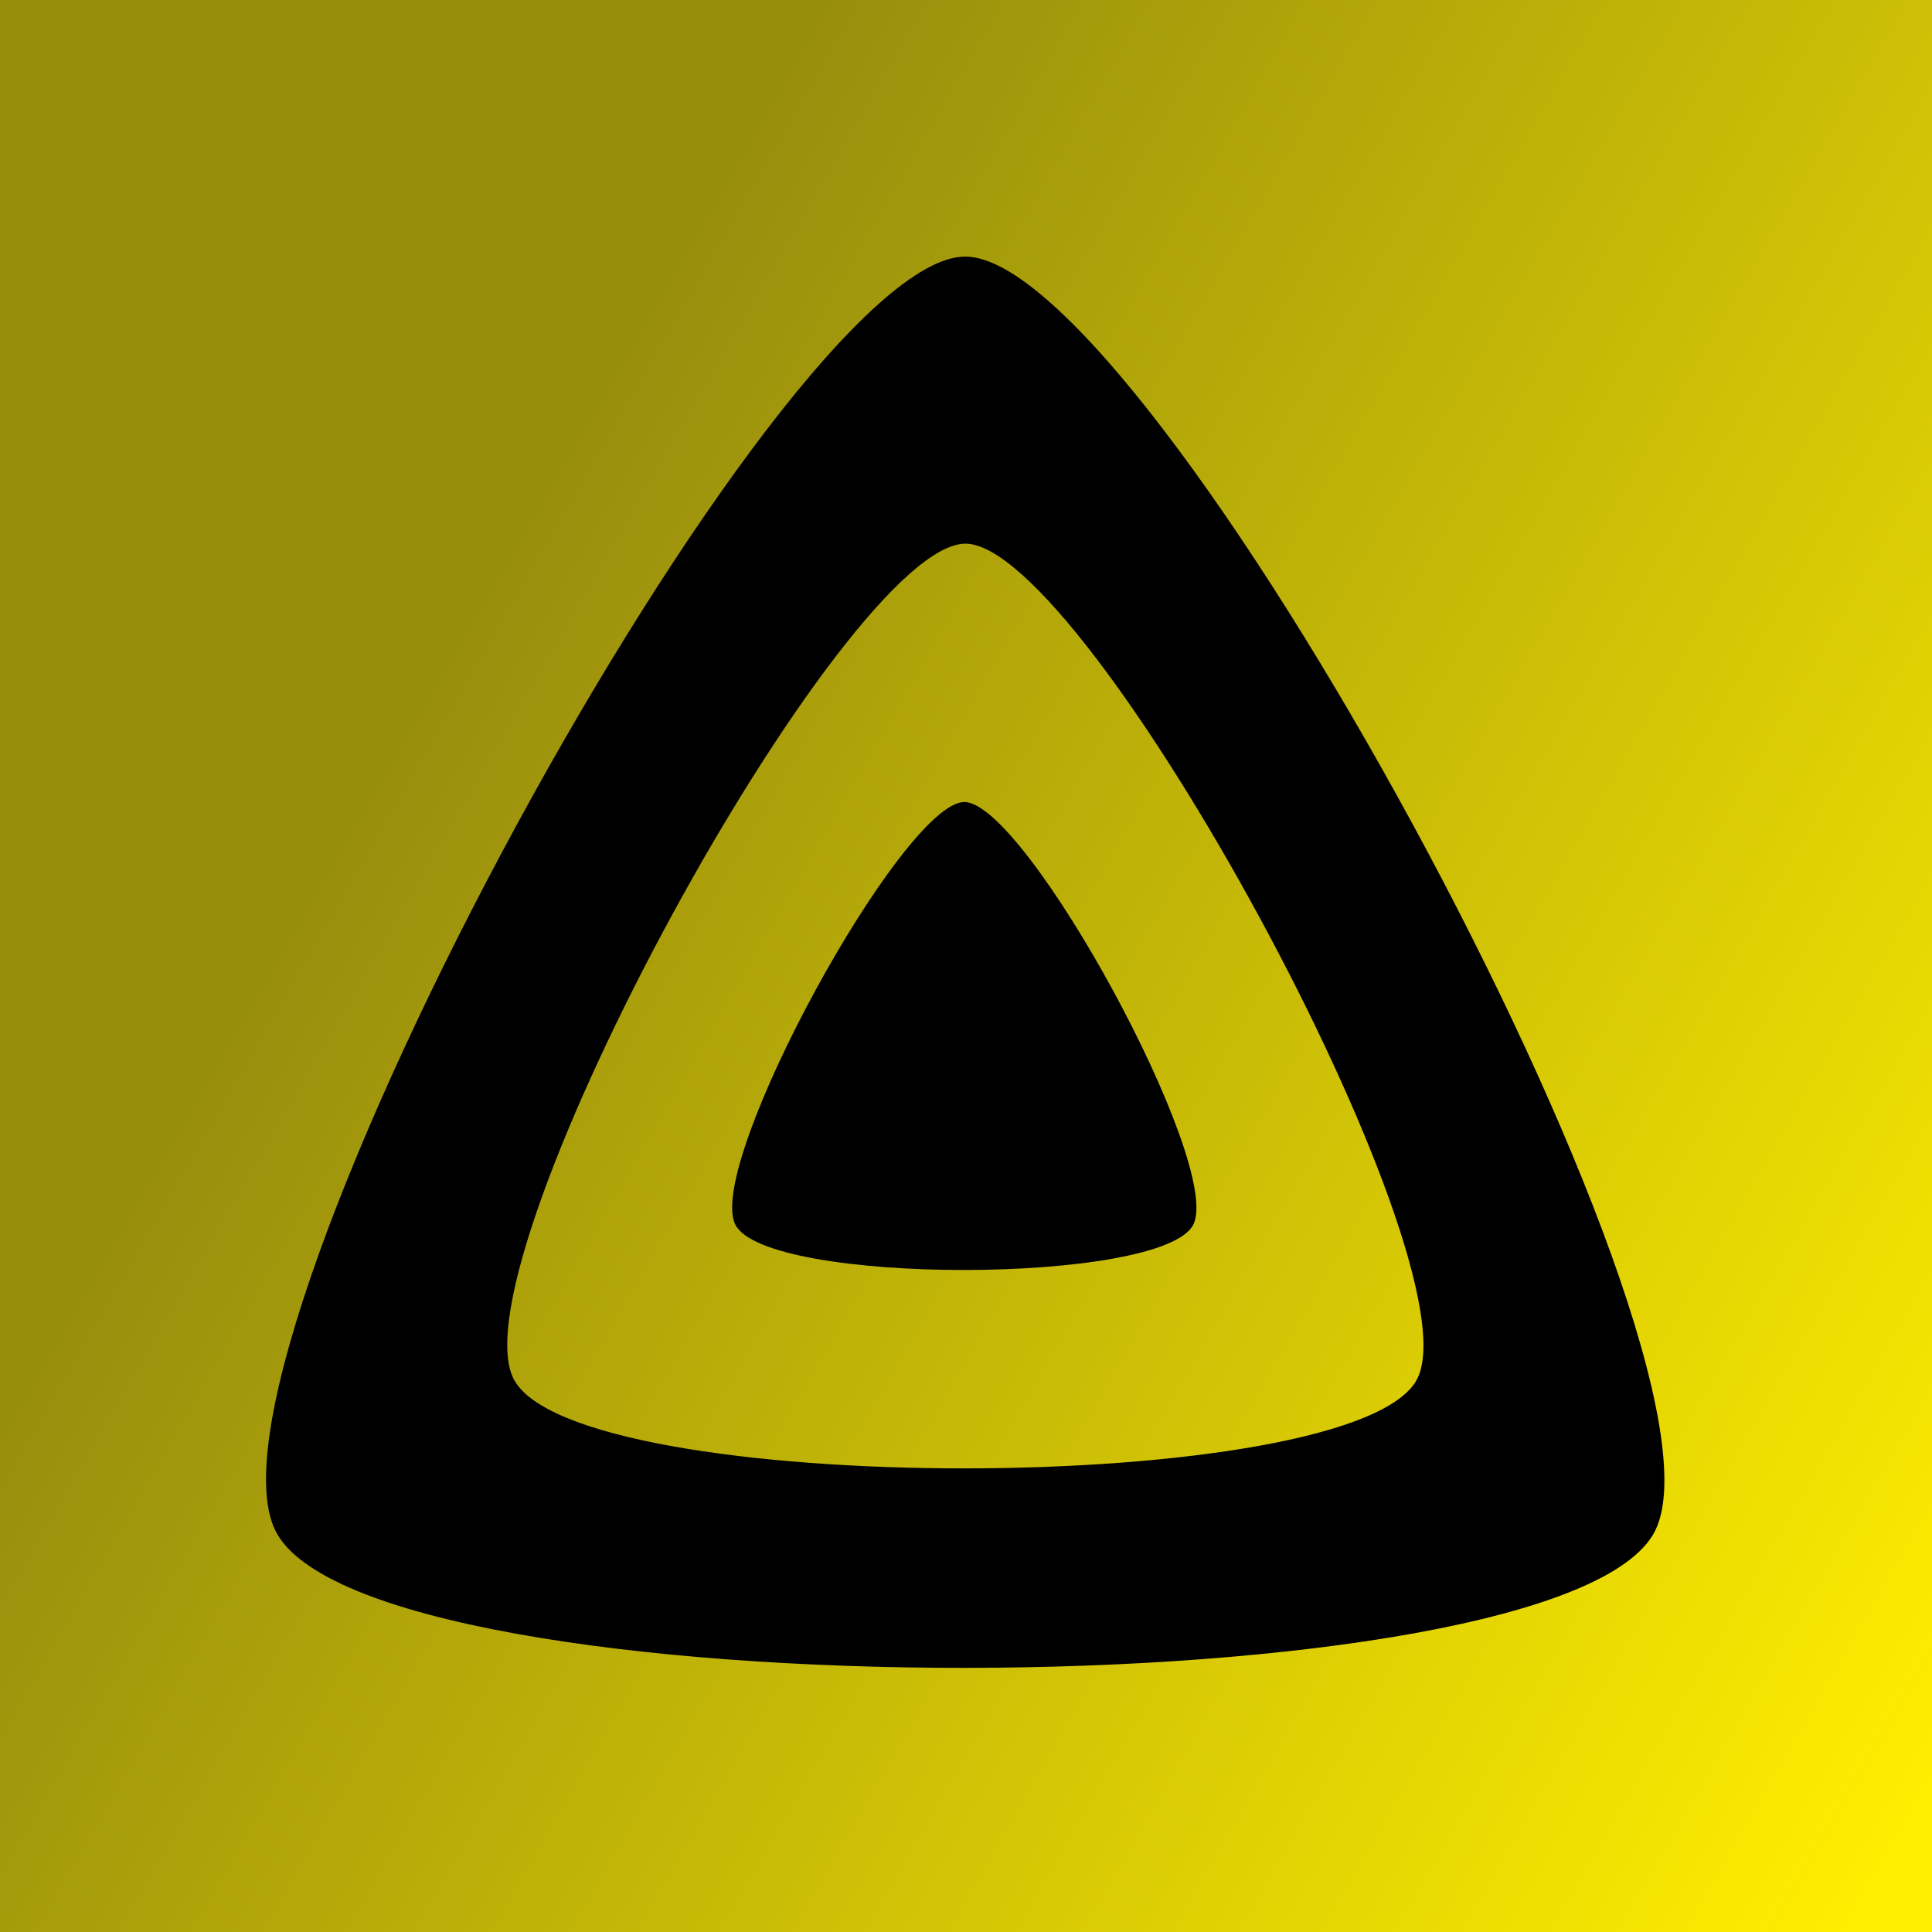
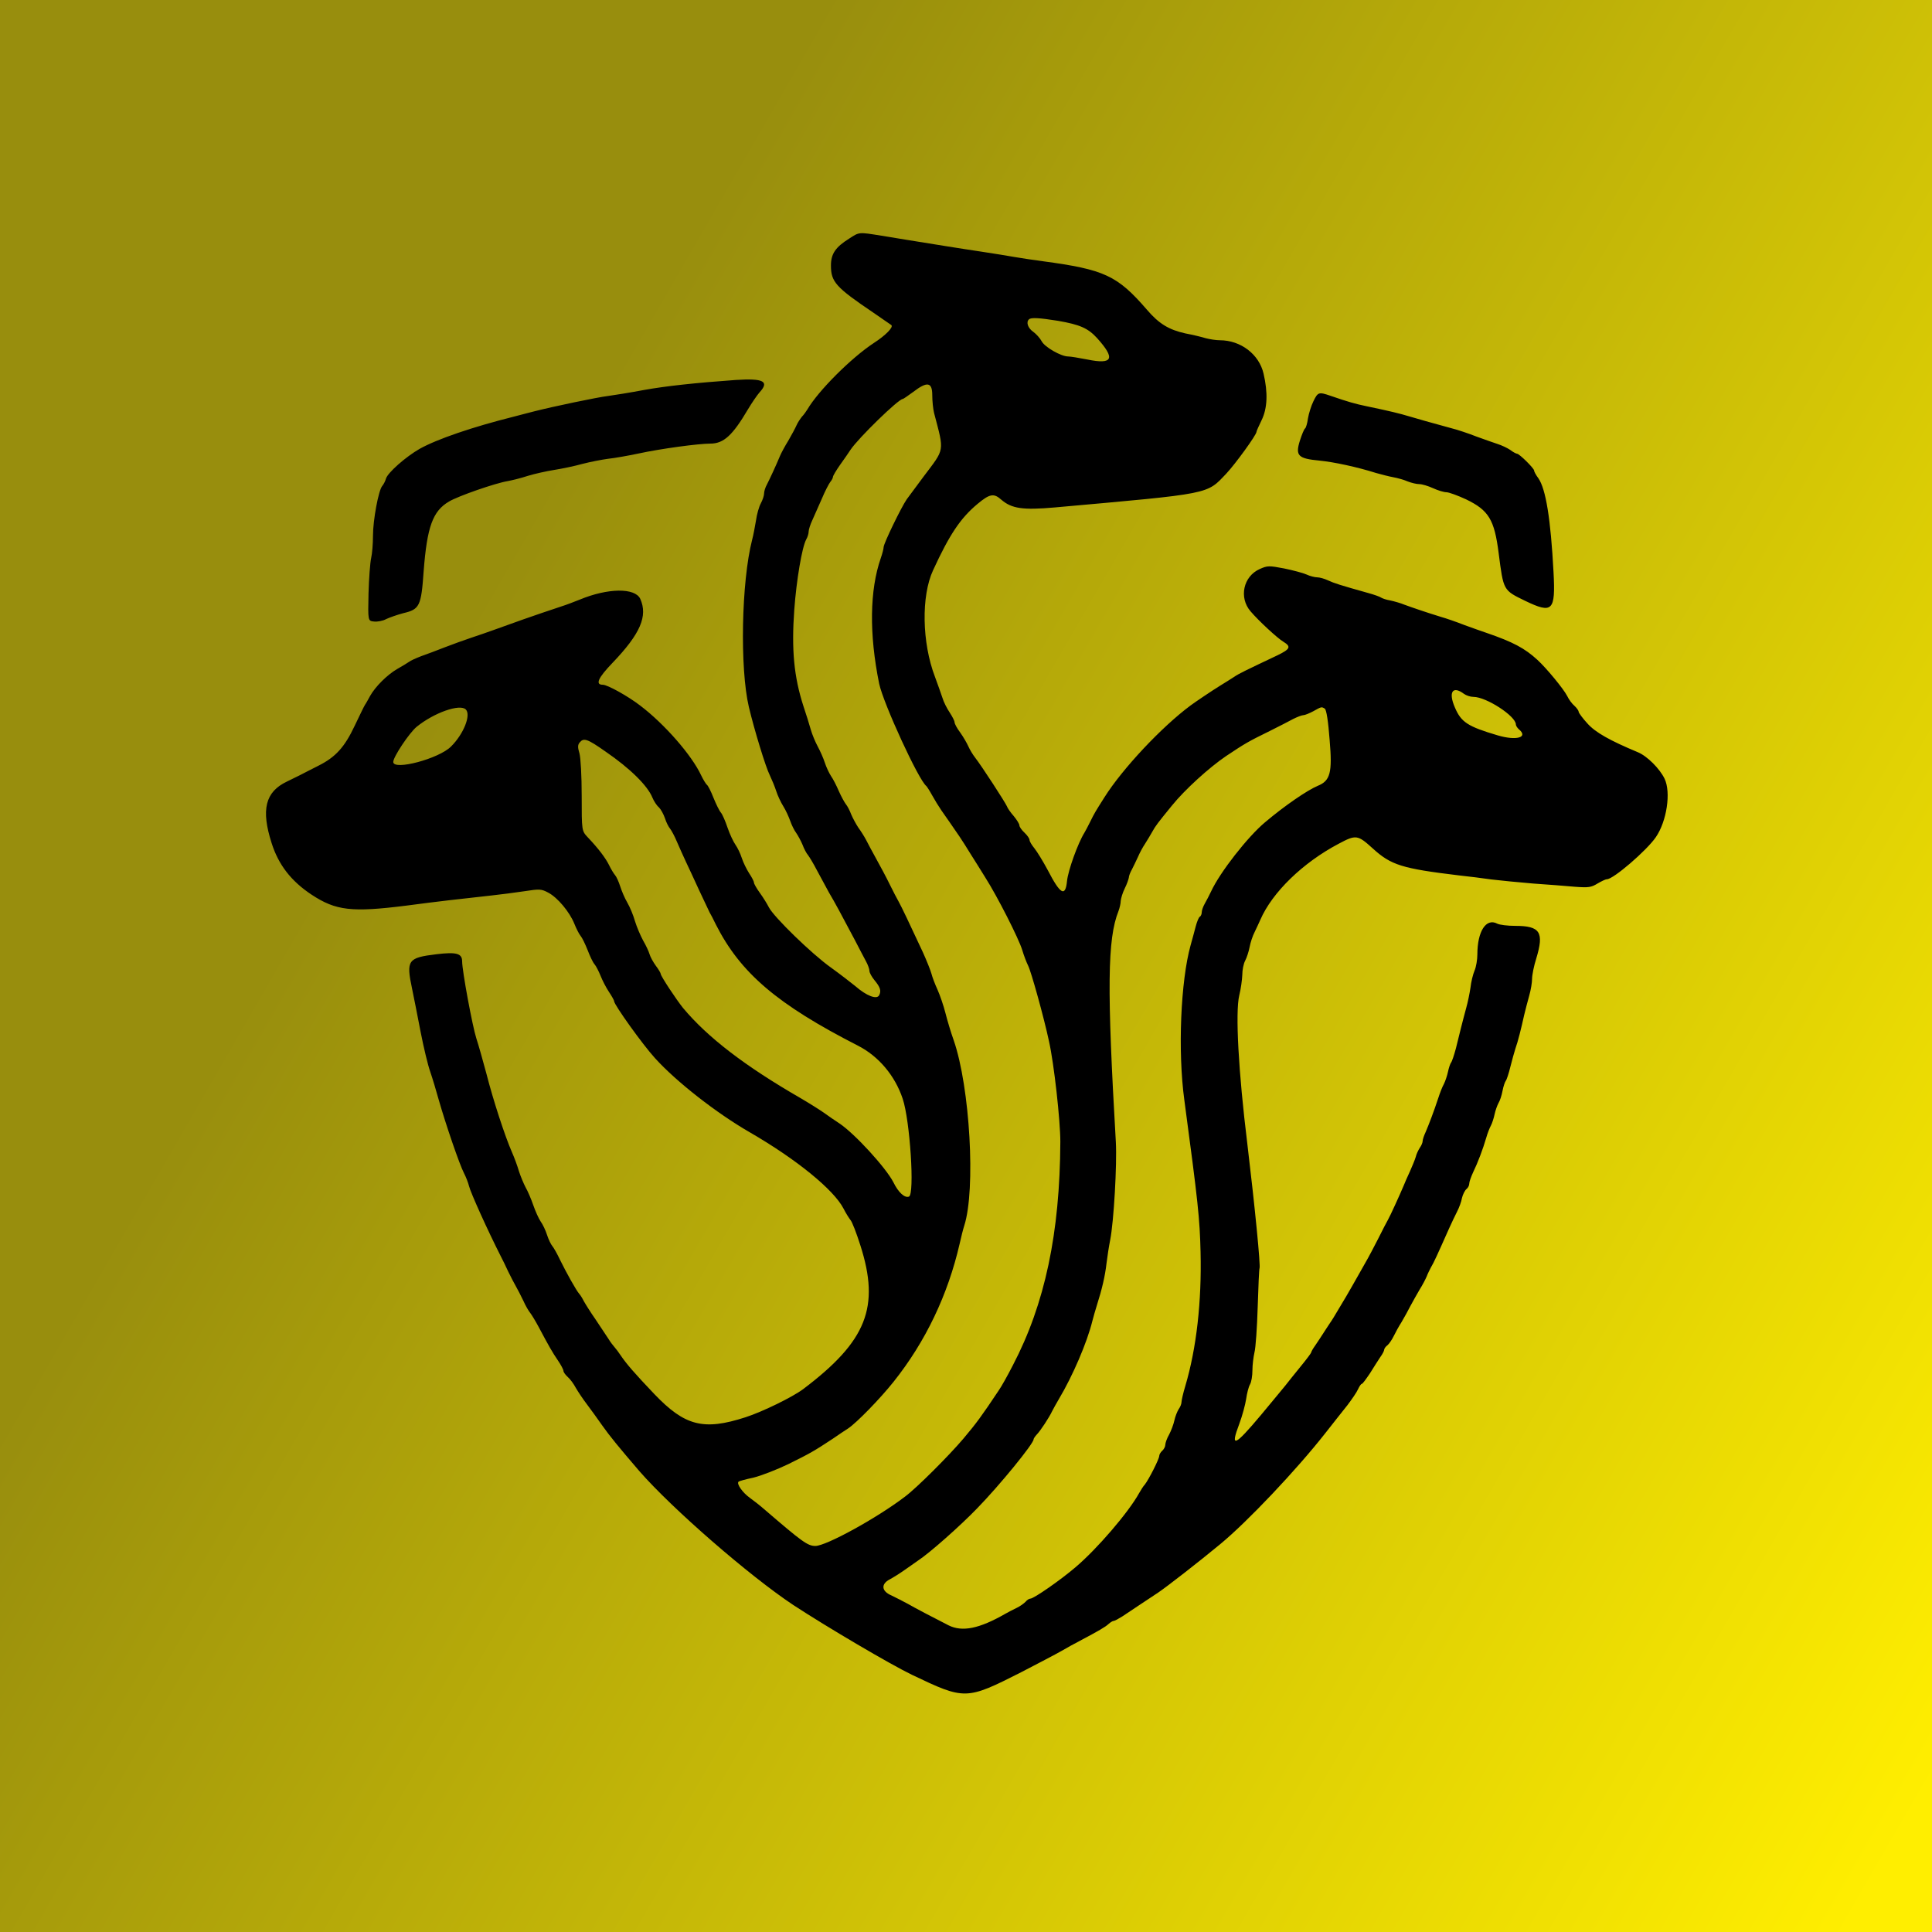
<svg xmlns="http://www.w3.org/2000/svg" width="1024px" height="1024px" viewBox="0 0 1024 1024" version="1.1">
  <defs>
    <linearGradient x1="19.266%" y1="41.162%" x2="101.598%" y2="88.697%" id="linearGradient-1">
      <stop stop-color="#988E0D" offset="0%" />
      <stop stop-color="#FFEE00" offset="100%" />
    </linearGradient>
  </defs>
  <g id="Inverted-Dark" stroke="none" stroke-width="1" fill="none" fill-rule="evenodd">
    <g id="AppIcon-invertedDark-yellow" fill-rule="nonzero">
      <rect id="solid-background" fill="url(#linearGradient-1)" x="0" y="0" width="1024" height="1024" />
-       <path d="M511.582,136 C609.712,136 924.915,714.817 877.299,811.251 C829.684,907.686 194.101,908.811 145.96,811.251 C97.819,713.692 413.548,136 511.582,136 Z M511.678,288.156 C447.42,288.156 240.555,666.678 272.102,730.598 C303.649,794.518 720.072,793.811 751.269,730.598 C782.466,667.369 575.935,288.156 511.678,288.156 Z M511.11,425.091 C543.724,425.107 648.323,617.009 632.518,648.998 C616.713,680.987 405.682,681.341 389.701,648.998 C373.721,616.656 478.543,425.091 511.11,425.091 Z" id="Combined-Shape" fill="#000000" />
+       <path d="M449.97,126.53C442.78,131.04 440.42,134.59 440.42,140.71C440.42,149.41 442.89,152.20 463.08,165.84C468.02,169.28 472.21,172.18 472.42,172.29C473.71,173.36 469.41,177.76 463.08,181.84C451.16,189.68 433.76,207.08 427.96,216.96C427.31,218.04 426.02,219.86 425.06,220.83C424.20,221.91 422.80,223.95 422.16,225.45C421.51,226.95 419.58,230.50 417.86,233.50C416.04,236.40 414.10,240.06 413.46,241.56C411.31,246.72 407.98,253.91 406.48,256.81C405.62,258.31 404.97,260.46 404.97,261.64C404.97,262.72 404.22,264.97 403.25,266.80C402.29,268.52 401.11,272.71 400.68,275.93C400.14,279.15 399.28,283.77 398.64,286.13C392.94,308.36 392.08,354.23 396.92,374.74C399.71,386.55 405.83,406.64 407.98,410.83C409.05,413.08 410.67,416.95 411.42,419.31C412.17,421.67 413.89,425.33 415.18,427.37C416.47,429.41 418.08,432.95 418.83,435.10C419.58,437.25 420.98,440.15 422.05,441.54C423.02,442.94 424.52,445.73 425.38,447.77C426.13,449.81 427.42,452.28 428.28,453.25C429.03,454.22 431.18,457.76 433.01,461.31C434.83,464.74 437.73,470.01 439.34,473.01C442.67,478.60 445.79,484.50 453.09,498.25C455.35,502.66 458.03,507.70 459.00,509.53C459.96,511.25 460.82,513.61 460.82,514.58C460.82,515.54 462.00,517.69 463.40,519.41C466.62,523.28 467.16,525.21 465.98,527.47C464.80,529.94 459.32,527.90 453.30,522.63C451.05,520.81 445.25,516.30 440.31,512.75C430.21,505.56 410.24,486.12 407.55,480.96C406.58,479.03 404.44,475.59 402.72,473.23C401.00,470.86 399.60,468.39 399.60,467.75C399.60,467.11 398.42,464.85 397.03,462.81C395.74,460.77 393.91,457.12 393.16,454.75C392.41,452.39 390.90,449.28 389.83,447.77C388.76,446.27 386.82,442.19 385.64,438.75C384.46,435.21 382.85,431.56 382.10,430.70C381.24,429.73 379.52,426.19 378.12,422.75C376.83,419.42 375.22,416.30 374.69,415.98C374.15,415.55 372.75,413.30 371.57,410.83C366.63,400.30 352.35,383.87 339.35,373.99C332.80,368.94 321.95,362.93 319.48,362.93C315.40,362.93 316.90,359.38 324.64,351.33C339.46,335.86 343.43,326.52 339.35,317.39C336.56,311.48 322.27,311.59 307.24,317.82C304.55,318.89 300.15,320.61 297.36,321.47C294.46,322.43 289.94,323.94 287.15,324.90C282.32,326.52 274.05,329.42 261.59,333.93C258.69,335.00 253.32,336.83 249.78,338.01C246.23,339.19 240.00,341.44 235.81,343.06C231.73,344.67 226.04,346.81 223.25,347.78C220.46,348.86 217.56,350.14 216.80,350.79C216.05,351.33 213.26,353.04 210.57,354.55C205.20,357.66 198.97,363.89 196.18,368.83C195.22,370.55 194.03,372.81 193.39,373.67C192.85,374.52 190.49,379.47 188.02,384.62C182.65,396.01 177.92,401.27 168.69,405.89C164.82,407.82 160.52,410.07 159.02,410.83C157.52,411.58 154.40,413.08 152.04,414.26C140.55,419.74 138.29,429.19 143.98,446.91C147.64,458.41 154.30,467.00 165.14,474.19C178.03,482.68 186.41,483.65 215.41,479.99C232.38,477.74 243.87,476.45 260.52,474.62C265.24,474.09 273.08,473.12 277.92,472.37C286.08,471.08 286.94,471.19 290.59,473.12C295.53,475.70 301.97,483.43 304.44,489.66C305.52,492.35 307.02,495.25 307.77,496.10C308.53,496.96 310.14,500.29 311.43,503.52C312.61,506.63 314.22,510.07 315.08,511.03C315.94,512.00 317.33,514.79 318.30,517.16C319.27,519.63 321.20,523.38 322.70,525.64C324.21,527.90 325.50,530.15 325.50,530.69C325.50,532.51 340.53,553.56 347.19,560.87C358.47,573.33 379.73,589.97 397.46,600.18C422.16,614.46 441.92,630.57 447.08,640.56C448.26,642.92 449.97,645.61 450.73,646.58C451.59,647.43 453.95,653.56 455.99,660.00C466.51,692.76 459.43,710.80 425.70,736.26C420.12,740.45 404.11,748.29 395.09,751.19C372.86,758.38 362.98,755.80 346.76,738.83C336.24,727.77 332.05,722.94 328.93,718.32C327.97,716.82 326.46,714.88 325.71,714.02C324.96,713.17 323.45,711.23 322.49,709.62C321.52,708.12 318.41,703.50 315.72,699.42C312.93,695.44 310.14,690.93 309.38,689.54C308.63,688.03 307.56,686.31 307.02,685.78C305.41,683.95 300.15,674.50 296.93,667.95C295.42,664.73 293.49,661.29 292.74,660.43C291.99,659.57 290.70,656.89 289.94,654.52C289.19,652.16 287.69,648.94 286.51,647.33C285.43,645.72 283.72,641.85 282.64,638.74C281.57,635.62 279.74,631.32 278.56,629.28C277.49,627.24 275.88,623.38 275.02,620.69C274.26,618.01 272.55,613.39 271.26,610.49C267.71,602.43 261.38,583.10 257.83,569.14C256.01,562.37 253.64,553.89 252.46,550.34C250.42,544.01 244.94,514.58 244.94,509.53C244.94,505.34 241.94,504.48 231.30,505.77C216.16,507.60 215.19,508.89 218.41,524.03C219.27,528.43 221.42,538.74 222.93,546.91C224.54,555.18 226.79,564.52 227.97,567.85C229.15,571.29 231.20,578.05 232.59,583.10C236.24,595.88 243.55,617.25 245.91,621.77C246.98,623.81 248.17,626.92 248.59,628.64C249.45,632.18 258.37,651.95 265.67,666.34C266.32,667.52 267.93,670.85 269.32,673.86C270.72,676.76 272.65,680.41 273.51,681.91C274.37,683.41 276.09,686.74 277.38,689.43C278.56,692.11 280.28,695.01 281.03,695.87C281.78,696.84 283.82,700.17 285.54,703.39C290.91,713.49 292.74,716.71 295.74,721.11C297.36,723.48 298.64,725.95 298.64,726.59C298.64,727.24 299.61,728.63 300.90,729.81C302.19,730.89 304.12,733.57 305.20,735.61C306.38,737.65 308.96,741.52 311.00,744.20C313.04,746.89 316.69,751.94 319.16,755.48C323.35,761.39 327.86,766.87 338.81,779.65C356.32,799.73 397.24,835.28 420.55,850.75C438.27,862.35 471.99,882.22 483.38,887.69C511.52,901.12 512.05,901.12 541.48,886.19C550.40,881.57 559.85,876.63 562.64,875.02C565.43,873.41 569.62,871.05 571.98,869.87C582.51,864.28 585.84,862.35 587.56,860.74C588.52,859.88 589.71,859.13 590.24,859.13C590.78,859.13 592.93,857.94 594.97,856.66C598.41,854.29 607.32,848.49 613.87,844.09C618.49,840.97 635.35,827.87 646.63,818.53C661.24,806.50 687.12,779.11 702.48,759.56C706.56,754.41 711.82,747.64 714.19,744.74C716.44,741.73 719.02,738.08 719.77,736.36C720.52,734.75 721.38,733.46 721.81,733.46C722.24,733.46 724.07,730.89 726.11,727.88C728.04,724.76 730.51,720.90 731.58,719.29C732.77,717.68 733.63,715.96 733.63,715.42C733.63,714.88 734.38,713.70 735.45,712.95C736.42,712.09 737.81,709.94 738.67,708.22C739.53,706.40 741.36,703.07 742.86,700.71C744.26,698.34 746.41,694.48 747.59,692.11C748.88,689.75 751.02,685.88 752.42,683.52C753.92,681.16 755.54,678.04 756.18,676.54C756.72,675.04 757.79,673.00 758.33,671.92C760.05,669.02 761.55,665.69 768.10,650.98C769.39,648.19 771.22,644.21 772.29,642.17C773.36,640.13 774.55,636.91 774.87,634.98C775.30,633.15 776.37,631.00 777.23,630.25C778.09,629.61 778.73,628.32 778.73,627.35C778.73,626.38 779.70,623.70 780.78,621.34C783.25,616.29 785.93,609.20 787.76,602.97C788.40,600.61 789.58,597.71 790.23,596.53C790.87,595.34 791.73,592.66 792.16,590.62C792.59,588.58 793.56,585.89 794.20,584.71C794.95,583.53 795.92,580.63 796.35,578.27C796.78,575.90 797.64,573.43 798.07,572.90C798.60,572.25 799.68,568.92 800.54,565.38C801.40,561.83 802.69,557.43 803.22,555.71C804.51,552.17 806.23,545.29 807.84,537.99C808.49,535.31 809.67,530.69 810.53,527.68C811.39,524.67 812.03,520.70 812.03,518.77C812.03,516.83 813.00,511.89 814.28,507.92C818.47,494.06 816.33,490.73 803.12,490.73C799.03,490.73 794.85,490.20 793.56,489.55C787.65,486.44 783.03,493.63 783.03,505.88C783.03,508.56 782.39,512.54 781.53,514.47C780.67,516.51 779.70,520.48 779.38,523.49C778.95,526.39 777.98,531.23 777.12,534.23C776.37,537.13 775.08,541.75 774.44,544.44C773.79,547.12 772.51,552.17 771.65,555.71C770.68,559.26 769.61,562.59 769.07,563.23C768.64,563.77 767.89,566.02 767.46,568.06C767.03,570.10 766.06,573.00 765.31,574.51C764.45,576.01 763.16,579.34 762.30,582.03C759.83,589.54 757.25,596.20 755.64,599.96C754.78,601.79 754.03,603.94 754.03,604.80C754.03,605.55 753.39,607.16 752.53,608.34C751.78,609.52 750.70,611.67 750.38,613.17C749.95,614.68 748.55,618.01 747.37,620.69C746.08,623.38 744.58,626.92 743.83,628.75C741.79,633.58 736.74,644.64 735.67,646.47C735.13,647.33 732.77,651.95 730.40,656.67C727.93,661.40 725.57,666.02 725.03,666.87C724.50,667.73 722.24,671.82 719.99,675.79C717.73,679.76 714.83,684.92 713.54,687.07C712.25,689.21 710.10,692.76 708.92,694.80C707.74,696.84 705.92,699.85 704.84,701.35C703.87,702.85 702.05,705.54 700.98,707.26C699.90,708.98 698.08,711.66 697.00,713.27C695.82,714.88 694.96,716.49 694.96,716.82C694.96,717.14 692.49,720.47 689.48,724.12C686.48,727.77 682.82,732.39 681.21,734.43C679.60,736.36 673.80,743.45 668.32,750.00C654.36,766.65 651.89,767.73 656.83,754.73C658.44,750.43 660.05,744.42 660.48,741.52C660.91,738.51 661.77,735.08 662.52,733.79C663.28,732.50 663.81,729.17 663.81,726.27C663.81,723.48 664.35,719.18 664.89,716.82C665.53,714.45 666.28,703.61 666.61,692.65C666.93,681.80 667.36,672.57 667.57,672.24C668.22,671.17 665.10,639.49 661.13,606.41C656.40,568.06 654.68,536.60 656.83,527.57C657.69,524.14 658.34,519.30 658.44,516.73C658.44,514.15 659.09,510.82 659.95,509.21C660.81,507.60 661.88,504.27 662.31,502.01C662.74,499.65 663.92,496.00 665.00,493.96C665.96,491.92 667.36,489.02 668.00,487.51C674.34,472.91 690.56,457.22 709.46,447.24C718.70,442.30 719.56,442.40 727.61,449.71C737.28,458.51 742.97,460.34 773.36,463.99C778.41,464.53 786.15,465.49 790.55,466.14C794.95,466.68 804.94,467.64 812.57,468.29C820.30,468.82 830.18,469.58 834.80,470.01C841.99,470.54 843.39,470.33 846.72,468.29C848.76,467.11 850.91,466.03 851.66,466.03C855.10,466.03 872.82,450.78 877.65,443.69C883.45,435.21 885.71,419.96 882.27,412.76C879.69,407.39 873.03,400.73 868.09,398.69C853.16,392.46 845.54,388.16 841.35,383.44C838.88,380.75 836.84,377.96 836.73,377.32C836.73,376.67 835.77,375.28 834.48,374.09C833.19,373.02 831.47,370.66 830.61,368.83C828.68,365.07 819.55,354.01 814.82,349.71C808.16,343.59 801.93,340.26 787.86,335.43C785.50,334.68 780.24,332.74 776.05,331.24C771.97,329.63 766.38,327.70 763.70,326.95C755.97,324.58 748.45,322.00 744.37,320.50C742.33,319.64 738.89,318.68 736.85,318.25C734.81,317.92 732.66,317.17 732.01,316.74C731.48,316.31 728.26,315.13 725.03,314.27C710.53,310.19 707.10,309.12 703.87,307.61C702.05,306.75 699.47,306.00 698.18,306.00C696.89,306.00 694.32,305.36 692.49,304.50C690.56,303.64 685.19,302.24 680.57,301.28C672.62,299.77 671.76,299.77 667.68,301.60C658.98,305.46 656.51,316.74 662.85,324.05C667.04,328.99 677.13,338.33 680.25,340.16C684.44,342.73 683.90,344.02 677.02,347.35C660.27,355.30 656.62,357.02 654.15,358.74C652.64,359.70 649.31,361.85 646.63,363.46C642.12,366.25 633.53,372.05 631.06,373.88C615.70,385.26 594.97,407.39 585.41,422.53C580.58,430.16 580.04,431.02 577.89,435.42C576.71,437.78 575.31,440.47 574.78,441.33C571.34,446.81 566.08,461.41 565.54,467.00C564.68,475.59 562.00,474.09 555.34,461.20C552.87,456.58 549.64,451.32 548.25,449.60C546.85,447.88 545.67,445.95 545.67,445.20C545.67,444.44 544.49,442.73 542.99,441.33C541.48,439.93 540.30,438.21 540.30,437.46C540.30,436.71 538.90,434.46 537.29,432.52C535.57,430.59 533.96,428.23 533.64,427.26C532.89,425.43 520.32,405.99 516.78,401.48C515.60,399.98 513.99,397.29 513.24,395.58C512.48,393.86 510.55,390.53 508.94,388.27C507.22,386.02 505.93,383.55 505.93,382.79C505.93,382.04 504.75,379.79 503.35,377.64C501.96,375.60 500.13,372.05 499.49,369.80C498.74,367.44 496.91,362.50 495.51,358.63C488.64,340.59 488.21,315.88 494.55,302.24C503.25,283.34 509.05,274.64 518.07,267.12C524.62,261.64 526.77,261.32 530.74,264.87C536.22,269.59 542.13,270.45 559.10,268.95C642.98,261.43 639.33,262.18 650.07,250.90C654.79,245.86 665.96,230.50 665.96,228.89C665.96,228.46 667.25,225.66 668.65,222.76C671.76,216.43 672.08,208.16 669.72,198.06C667.36,187.75 657.58,180.34 646.52,180.34C644.48,180.34 641.15,179.80 639.11,179.27C637.07,178.62 632.13,177.44 628.16,176.69C619.56,174.76 614.30,171.64 607.96,164.23C592.18,145.97 585.41,142.86 552.65,138.45C547.93,137.81 541.16,136.84 537.62,136.20C534.07,135.55 526.55,134.37 520.97,133.51C515.38,132.65 506.68,131.36 501.64,130.51C481.66,127.28 476.07,126.42 467.16,124.92C455.02,122.99 455.56,122.88 449.97,126.53ZM560.71,170.03C572.41,172.07 576.60,173.90 581.44,179.16C591.32,190.11 589.92,193.34 576.28,190.54C571.88,189.68 567.37,188.93 566.08,188.93C562.43,188.93 553.73,183.99 552.11,180.88C551.26,179.27 549.22,177.01 547.60,175.83C544.81,173.90 543.74,170.78 545.35,169.28C546.42,168.20 550.61,168.42 560.71,170.03ZM494.12,209.45C494.12,212.56 494.55,216.75 495.08,218.90C500.56,239.84 500.88,237.48 489.50,252.62C485.85,257.56 481.87,262.93 480.58,264.65C477.68,268.84 468.34,288.07 468.34,290.00C468.34,290.75 467.70,293.33 466.84,295.80C460.93,312.77 460.61,335.97 465.98,362.39C468.23,372.91 486.92,413.62 491.00,416.63C491.32,416.95 492.72,419.10 494.01,421.46C495.30,423.82 497.55,427.47 498.95,429.51C501.85,433.60 504.64,437.68 508.62,443.48C510.01,445.52 512.59,449.60 514.42,452.61C516.24,455.51 519.79,461.09 522.15,464.96C528.59,475.05 539.98,497.50 541.80,503.52C542.66,506.42 544.06,510.07 544.92,511.79C546.53,514.90 553.30,539.28 555.98,551.85C558.67,563.77 562.00,593.95 562.00,605.12C561.78,653.56 553.83,691.15 536.86,723.58C534.07,729.06 530.63,735.18 529.24,737.12C520.22,750.65 517.53,754.30 510.66,762.46C503.03,771.48 485.85,788.67 479.62,793.29C464.69,804.67 437.84,819.39 432.15,819.39C428.06,819.39 425.06,817.13 405.08,799.95C403.15,798.23 399.60,795.44 397.35,793.82C393.59,791.14 390.26,786.41 391.44,785.34C391.66,785.02 395.20,784.05 399.28,783.19C403.25,782.23 411.63,779.00 417.86,776.00C429.35,770.30 431.29,769.23 441.38,762.57C444.50,760.42 448.15,757.95 449.55,757.09C454.16,753.98 466.41,741.41 473.60,732.39C490.57,711.12 502.39,686.31 508.62,659.25C509.37,655.92 510.44,651.52 511.09,649.58C517.21,630.47 514.09,576.23 505.50,551.42C504.00,547.23 502.07,540.78 501.10,536.92C500.13,533.05 498.20,527.47 496.91,524.57C495.51,521.56 494.12,517.80 493.69,516.08C493.26,514.47 491.22,509.31 489.18,504.80C482.09,489.55 477.79,480.53 476.29,477.85C475.43,476.34 473.28,472.26 471.56,468.72C469.84,465.17 466.62,459.16 464.47,455.29C462.33,451.42 459.86,446.81 459.00,445.09C458.03,443.26 456.20,440.36 454.92,438.64C453.73,436.82 452.02,433.70 451.16,431.66C450.40,429.62 449.12,427.15 448.36,426.29C447.61,425.33 445.89,422.21 444.60,419.31C443.32,416.30 441.49,412.76 440.42,411.26C439.45,409.75 437.95,406.64 437.19,404.28C436.44,401.91 434.72,398.05 433.43,395.68C432.15,393.32 430.43,389.24 429.68,386.55C428.92,383.87 427.21,378.28 425.81,374.20C420.76,358.52 419.47,344.24 420.98,323.19C422.16,307.29 425.06,290.11 427.31,285.92C428.06,284.63 428.60,282.80 428.60,281.73C428.60,280.76 429.46,277.97 430.64,275.50C431.72,273.03 433.97,267.98 435.69,264.11C437.30,260.25 439.34,256.38 440.09,255.41C440.85,254.56 441.49,253.27 441.49,252.73C441.49,252.19 443.21,249.29 445.25,246.39C447.40,243.39 449.87,239.84 450.83,238.34C455.02,232.11 476.18,211.49 478.44,211.49C478.76,211.49 481.23,209.77 484.02,207.73C491.43,202.04 494.12,202.47 494.12,209.45ZM775.94,367.76C777.12,368.62 779.38,369.37 780.99,369.37C787.76,369.37 803.44,379.57 803.44,383.98C803.44,384.62 804.19,385.80 805.05,386.55C810.20,390.85 803.76,392.68 793.88,389.78C777.88,385.05 774.44,382.79 771.11,374.95C767.56,366.79 769.93,363.25 775.94,367.76ZM246.88,376.03C249.78,378.93 245.69,389.13 239.04,395.68C232.70,402.13 208.43,408.57 208.43,403.85C208.43,401.16 216.91,388.49 220.78,385.26C230.01,377.75 243.76,372.91 246.88,376.03ZM702.16,375.60C703.02,376.14 703.98,382.15 704.73,392.14C706.24,409.65 705.06,413.83 698.40,416.52C692.81,418.88 680.89,427.04 670.47,435.85C661.34,443.48 646.63,462.27 641.90,472.48C640.94,474.52 639.43,477.42 638.57,478.92C637.71,480.42 636.96,482.46 636.96,483.43C636.96,484.40 636.53,485.58 635.89,485.90C635.35,486.22 634.39,488.59 633.74,491.06C633.10,493.53 631.92,497.93 631.06,500.94C625.79,519.84 624.18,557.11 627.73,583.10C635.03,637.66 635.89,645.72 636.32,663.55C636.96,689.86 634.17,714.56 628.26,734.54C627.08,738.40 626.22,742.27 626.22,743.13C626.22,744.10 625.58,745.71 624.72,746.89C623.97,748.07 622.89,750.76 622.46,752.80C622.03,754.84 620.75,758.27 619.67,760.32C618.49,762.36 617.63,764.83 617.63,765.79C617.63,766.76 616.88,768.16 616.02,768.91C615.16,769.66 614.41,770.95 614.41,771.70C614.41,773.31 608.82,784.27 606.78,786.84C606.03,787.60 604.74,789.64 603.78,791.35C598.08,801.67 581.44,821.00 570.05,830.66C562.00,837.54 547.93,847.31 546.10,847.31C545.46,847.31 544.27,848.06 543.52,849.03C542.66,849.89 540.62,851.39 538.80,852.25C536.97,853.11 534.29,854.51 532.78,855.37C518.93,863.31 510.01,865.03 502.82,861.49C493.15,856.55 485.74,852.68 481.23,850.10C478.54,848.60 474.57,846.67 472.42,845.59C467.16,843.34 466.84,839.58 471.56,837.11C473.39,836.14 476.83,833.99 479.40,832.17C481.87,830.45 485.10,828.19 486.60,827.12C492.83,823.04 509.15,808.54 517.85,799.52C529.99,787.06 547.82,765.15 547.82,762.89C547.82,762.46 548.57,761.39 549.43,760.42C551.47,758.38 556.20,751.08 557.59,748.07C558.24,746.78 559.85,743.88 561.24,741.52C568.55,729.28 576.17,711.55 578.97,700.17C579.50,698.13 580.58,694.26 581.44,691.58C584.01,683.52 585.73,676.33 586.48,669.56C586.91,666.02 587.77,660.43 588.42,657.21C590.35,647.43 592.07,617.15 591.42,605.33C586.70,523.92 586.91,497.72 592.82,482.89C593.46,481.18 594.00,478.81 594.00,477.52C594.11,476.23 594.97,473.23 596.15,470.86C597.33,468.50 598.19,465.92 598.30,465.17C598.30,464.31 599.05,462.38 599.91,460.88C600.77,459.27 602.16,456.26 603.13,454.22C603.99,452.18 605.71,448.95 606.89,447.24C608.07,445.41 609.79,442.51 610.76,440.79C612.48,437.68 613.55,436.28 621.17,426.94C627.94,418.56 640.83,406.85 649.85,400.73C660.16,393.86 661.67,393.00 673.27,387.31C677.78,385.05 683.25,382.26 685.40,381.08C687.55,380.00 690.02,379.04 690.88,379.04C691.63,379.04 693.99,378.07 696.03,376.99C700.44,374.52 700.44,374.52 702.16,375.60ZM320.98,398.37C333.98,407.28 343.22,416.41 345.79,422.75C346.55,424.57 348.05,426.94 349.23,427.90C350.31,428.98 351.70,431.56 352.45,433.70C353.10,435.85 354.39,438.32 355.14,439.18C355.89,440.15 357.61,443.26 358.79,446.16C360.08,449.17 362.23,453.90 363.62,456.90C365.02,459.80 368.13,466.57 370.60,471.94C373.07,477.20 375.54,482.46 376.08,483.54C376.73,484.61 378.23,487.51 379.41,489.98C392.41,515.65 411.85,532.30 454.70,554.21C465.66,559.79 474.36,570.10 478.44,582.35C482.30,593.73 484.88,633.04 481.77,634.22C479.51,635.08 476.18,632.08 473.50,626.60C469.52,618.87 452.98,600.82 444.93,595.45C442.78,594.06 439.02,591.48 436.66,589.76C434.19,588.04 428.71,584.60 424.31,582.03C394.88,565.06 375.12,549.91 362.01,534.23C358.47,529.83 350.20,517.37 350.20,516.19C350.20,515.76 349.02,513.72 347.62,511.89C346.22,509.96 344.72,507.27 344.29,505.77C343.86,504.27 342.36,501.04 340.85,498.47C339.46,495.89 337.52,491.38 336.56,488.26C335.70,485.15 333.87,480.75 332.48,478.38C331.08,476.02 329.47,472.15 328.72,469.79C327.97,467.43 326.78,464.74 326.03,463.88C325.28,463.02 323.78,460.55 322.81,458.51C320.88,454.65 317.23,449.81 311.53,443.80C308.31,440.36 308.31,440.36 308.31,421.89C308.31,411.15 307.77,401.70 307.13,399.33C306.16,396.11 306.16,394.82 307.24,393.53C309.38,390.96 311.21,391.49 320.98,398.37ZM389.94,201.39C368.78,202.90 352.99,204.61 341.61,206.65C334.19,208.05 325.50,209.45 322.27,209.88C316.80,210.52 293.17,215.46 283.07,218.04C280.71,218.68 275.88,219.86 272.33,220.83C250.42,226.31 231.63,232.75 222.39,237.91C215.09,242.10 205.53,250.47 204.56,253.70C204.24,254.99 203.27,256.81 202.52,257.67C200.59,260.14 197.69,275.61 197.69,283.98C197.69,288.17 197.26,293.44 196.72,295.80C196.18,298.16 195.54,306.65 195.32,314.59C195.00,329.09 195.00,329.09 198.22,329.42C200.05,329.63 202.95,329.09 204.67,328.13C206.49,327.27 210.47,325.87 213.69,325.01C222.39,322.97 223.25,321.36 224.54,302.78C226.36,279.15 229.37,270.88 237.96,265.83C242.80,262.93 262.56,256.06 269.11,254.99C271.47,254.56 276.30,253.37 279.85,252.19C283.39,251.12 289.62,249.72 293.70,249.08C297.79,248.43 304.55,247.04 308.74,245.86C312.93,244.78 319.05,243.60 322.27,243.17C325.50,242.85 332.80,241.56 338.38,240.38C350.31,237.80 370.17,235.12 376.51,235.12C383.60,235.12 388.33,230.71 396.49,216.86C398.42,213.64 401.11,209.66 402.50,208.05C407.98,202.14 404.76,200.42 389.94,201.39ZM696.14,212.67C694.96,215.03 693.67,219.22 693.24,221.80C692.92,224.38 692.17,226.74 691.74,227.06C691.20,227.38 690.02,230.28 688.95,233.61C686.48,241.56 687.98,243.06 699.47,244.14C706.99,244.89 719.13,247.47 729.33,250.69C732.01,251.44 736.10,252.52 738.46,252.94C740.82,253.37 744.26,254.34 746.19,255.20C748.12,255.95 750.81,256.60 752.31,256.60C753.71,256.60 756.93,257.56 759.51,258.74C762.09,259.93 765.31,260.89 766.60,260.89C767.89,260.89 772.61,262.61 777.02,264.65C789.05,270.45 792.05,275.39 794.31,293.11C796.89,313.09 796.67,312.77 808.38,318.46C822.88,325.44 824.49,323.83 823.41,303.42C821.91,275.07 819.33,259.17 815.36,253.48C814.07,251.76 813.10,249.94 813.10,249.40C813.10,248.22 805.26,240.49 804.08,240.49C803.65,240.49 801.93,239.63 800.43,238.45C798.82,237.37 795.81,235.98 793.77,235.33C791.73,234.69 786.68,232.86 782.49,231.36C778.41,229.75 772.61,227.81 769.61,227.06C757.04,223.62 752.10,222.23 747.05,220.72C741.68,219.11 736.85,217.93 724.50,215.35C718.27,214.06 714.51,212.99 705.16,209.77C698.93,207.62 698.50,207.84 696.14,212.67Z" id="Combined-Shape" fill="#000000" />
    </g>
  </g>
</svg>
